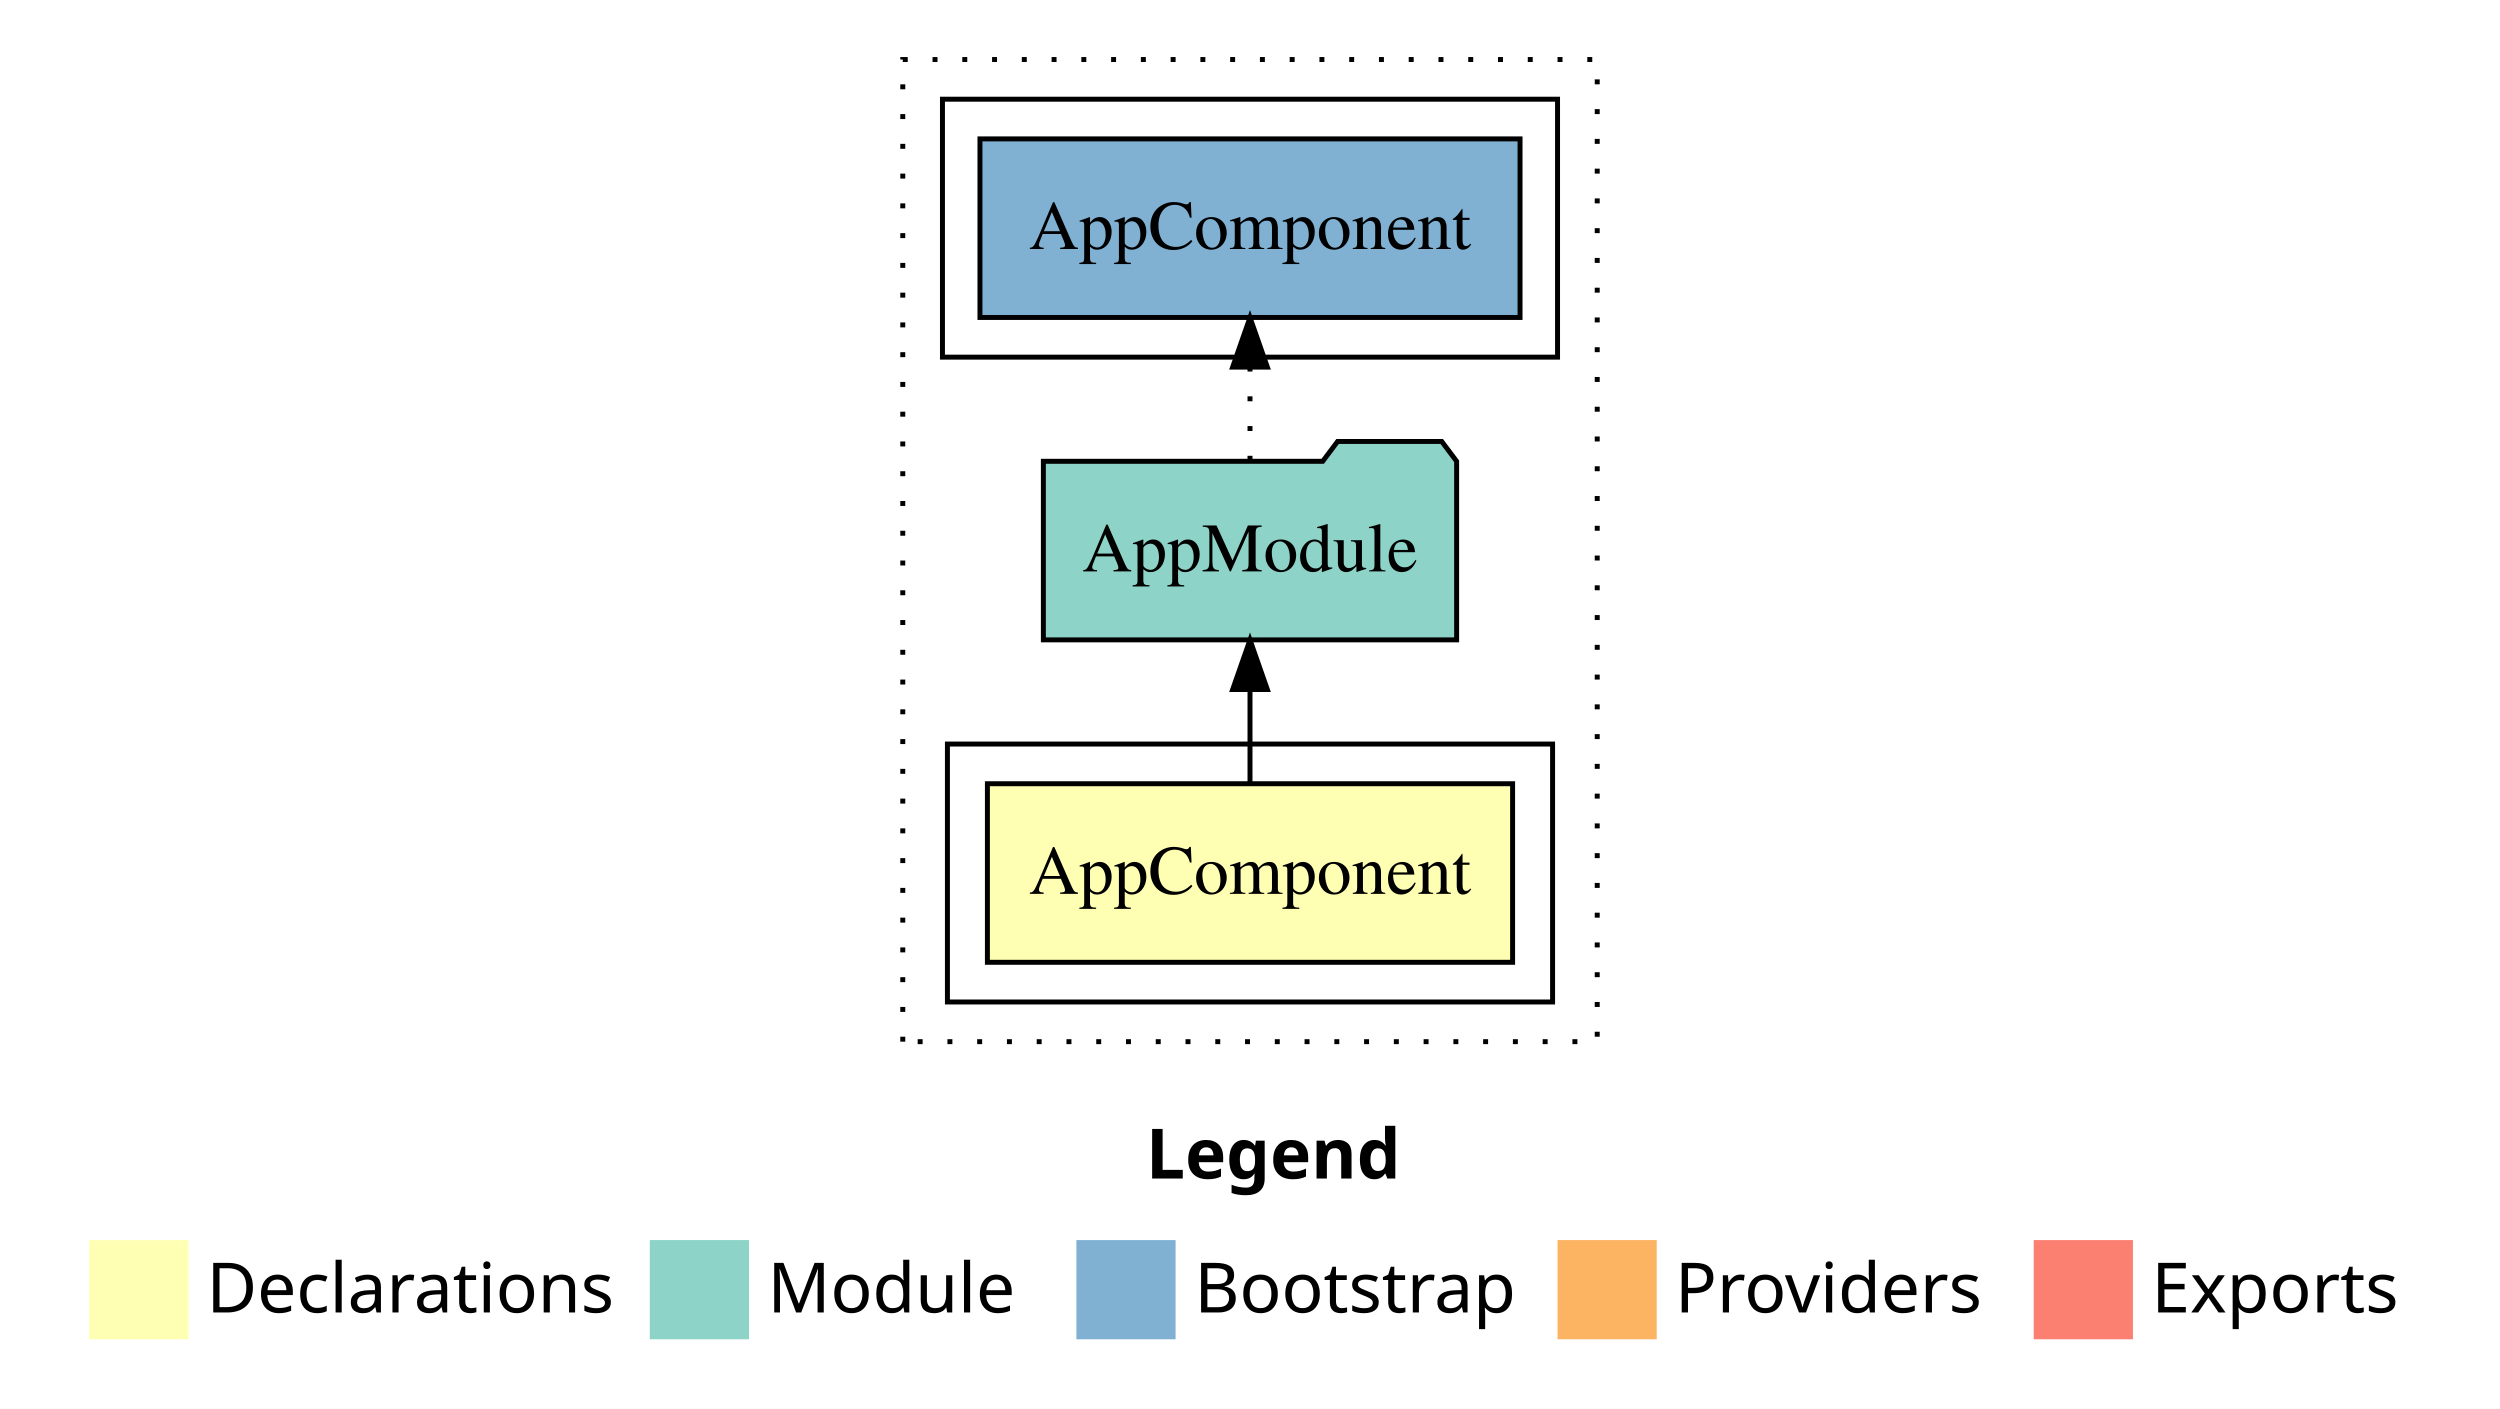
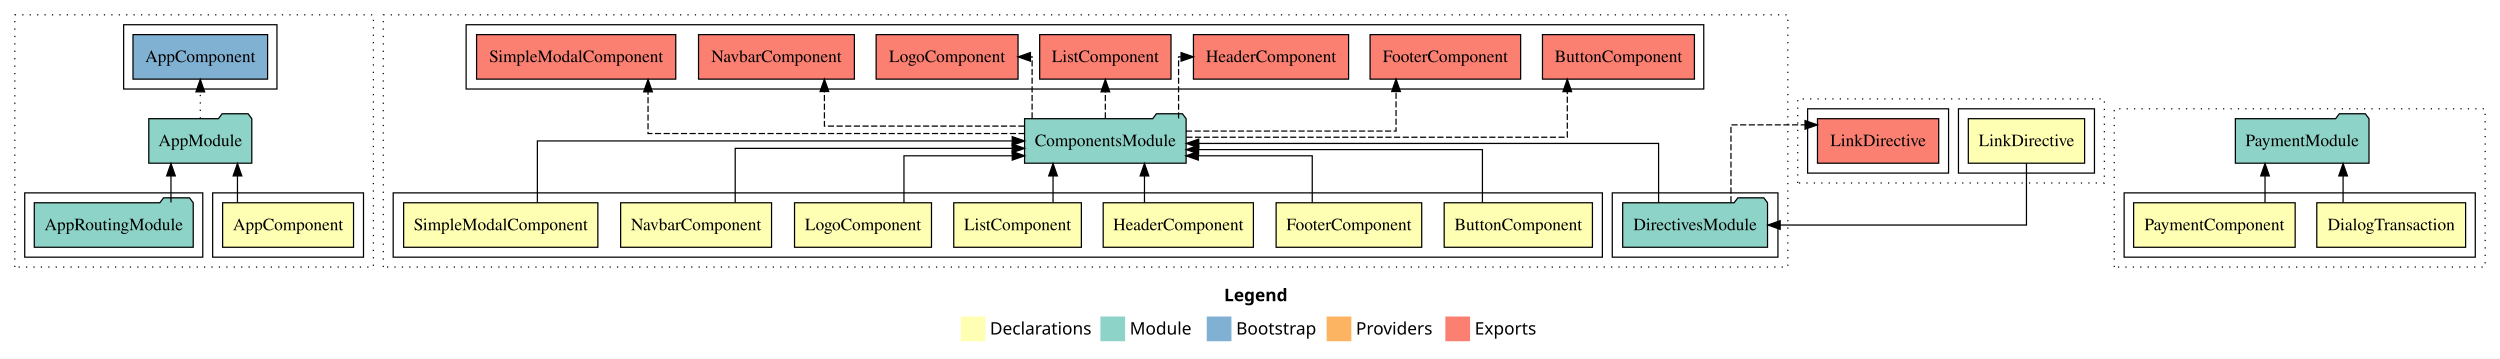
- <svg xmlns="http://www.w3.org/2000/svg" width="504pt" height="284pt" viewBox="0.00 0.00 504.00 284.00">
-   <g id="graph0" class="graph" transform="scale(1 1) rotate(0) translate(4 280)">
-     <polygon fill="#ffffff" stroke="transparent" points="-4,4 -4,-280 500,-280 500,4 -4,4" />
-     <text text-anchor="start" x="227.009" y="-42.4" font-family="sans-serif" font-weight="bold" font-size="14.00" fill="#000000">Legend</text>
-     <polygon fill="#ffffb3" stroke="transparent" points="14,-10 14,-30 34,-30 34,-10 14,-10" />
-     <text text-anchor="start" x="37.629" y="-15.4" font-family="sans-serif" font-size="14.00" fill="#000000">  Declarations</text>
-     <polygon fill="#8dd3c7" stroke="transparent" points="127,-10 127,-30 147,-30 147,-10 127,-10" />
-     <text text-anchor="start" x="150.725" y="-15.4" font-family="sans-serif" font-size="14.00" fill="#000000">  Module</text>
-     <polygon fill="#80b1d3" stroke="transparent" points="213,-10 213,-30 233,-30 233,-10 213,-10" />
-     <text text-anchor="start" x="236.781" y="-15.4" font-family="sans-serif" font-size="14.00" fill="#000000">  Bootstrap</text>
-     <polygon fill="#fdb462" stroke="transparent" points="310,-10 310,-30 330,-30 330,-10 310,-10" />
-     <text text-anchor="start" x="333.673" y="-15.4" font-family="sans-serif" font-size="14.00" fill="#000000">  Providers</text>
-     <polygon fill="#fb8072" stroke="transparent" points="406,-10 406,-30 426,-30 426,-10 406,-10" />
-     <text text-anchor="start" x="429.726" y="-15.4" font-family="sans-serif" font-size="14.00" fill="#000000">  Exports</text>
+ <svg xmlns="http://www.w3.org/2000/svg" width="2022pt" height="290pt" viewBox="0.00 0.00 2022.00 290.00">
+   <g id="graph0" class="graph" transform="scale(1 1) rotate(0) translate(4 286)">
+     <polygon fill="#ffffff" stroke="transparent" points="-4,4 -4,-286 2018,-286 2018,4 -4,4" />
+     <text text-anchor="start" x="986.009" y="-42.4" font-family="sans-serif" font-weight="bold" font-size="14.00" fill="#000000">Legend</text>
+     <polygon fill="#ffffb3" stroke="transparent" points="773,-10 773,-30 793,-30 793,-10 773,-10" />
+     <text text-anchor="start" x="796.629" y="-15.4" font-family="sans-serif" font-size="14.00" fill="#000000">  Declarations</text>
+     <polygon fill="#8dd3c7" stroke="transparent" points="886,-10 886,-30 906,-30 906,-10 886,-10" />
+     <text text-anchor="start" x="909.725" y="-15.4" font-family="sans-serif" font-size="14.00" fill="#000000">  Module</text>
+     <polygon fill="#80b1d3" stroke="transparent" points="972,-10 972,-30 992,-30 992,-10 972,-10" />
+     <text text-anchor="start" x="995.781" y="-15.4" font-family="sans-serif" font-size="14.00" fill="#000000">  Bootstrap</text>
+     <polygon fill="#fdb462" stroke="transparent" points="1069,-10 1069,-30 1089,-30 1089,-10 1069,-10" />
+     <text text-anchor="start" x="1092.673" y="-15.4" font-family="sans-serif" font-size="14.00" fill="#000000">  Providers</text>
+     <polygon fill="#fb8072" stroke="transparent" points="1165,-10 1165,-30 1185,-30 1185,-10 1165,-10" />
+     <text text-anchor="start" x="1188.726" y="-15.4" font-family="sans-serif" font-size="14.00" fill="#000000">  Exports</text>
    <g id="clust1" class="cluster">
-       <polygon fill="none" stroke="#000000" stroke-dasharray="1,5" points="178,-70 178,-268 318,-268 318,-70 178,-70" />
+       <polygon fill="none" stroke="#000000" stroke-dasharray="1,5" points="8,-70 8,-274 298,-274 298,-70 8,-70" />
    </g>
    <g id="clust2" class="cluster">
-       <polygon fill="none" stroke="#000000" points="187,-78 187,-130 309,-130 309,-78 187,-78" />
+       <polygon fill="none" stroke="#000000" points="168,-78 168,-130 290,-130 290,-78 168,-78" />
+     </g>
+     <g id="clust4" class="cluster">
+       <polygon fill="none" stroke="#000000" points="16,-78 16,-130 160,-130 160,-78 16,-78" />
    </g>
    <g id="clust6" class="cluster">
-       <polygon fill="none" stroke="#000000" points="186,-208 186,-260 310,-260 310,-208 186,-208" />
+       <polygon fill="none" stroke="#000000" points="96,-214 96,-266 220,-266 220,-214 96,-214" />
+     </g>
+     <g id="clust14" class="cluster">
+       <polygon fill="none" stroke="#000000" stroke-dasharray="1,5" points="306,-70 306,-274 1442,-274 1442,-70 306,-70" />
+     </g>
+     <g id="clust15" class="cluster">
+       <polygon fill="none" stroke="#000000" points="314,-78 314,-130 1292,-130 1292,-78 314,-78" />
+     </g>
+     <g id="clust23" class="cluster">
+       <polygon fill="none" stroke="#000000" points="1300,-78 1300,-130 1434,-130 1434,-78 1300,-78" />
+     </g>
+     <g id="clust24" class="cluster">
+       <polygon fill="none" stroke="#000000" points="373,-214 373,-266 1374,-266 1374,-214 373,-214" />
+     </g>
+     <g id="clust27" class="cluster">
+       <polygon fill="none" stroke="#000000" stroke-dasharray="1,5" points="1450,-138 1450,-206 1698,-206 1698,-138 1450,-138" />
+     </g>
+     <g id="clust28" class="cluster">
+       <polygon fill="none" stroke="#000000" points="1580,-146 1580,-198 1690,-198 1690,-146 1580,-146" />
+     </g>
+     <g id="clust31" class="cluster">
+       <polygon fill="none" stroke="#000000" points="1458,-146 1458,-198 1572,-198 1572,-146 1458,-146" />
+     </g>
+     <g id="clust34" class="cluster">
+       <polygon fill="none" stroke="#000000" stroke-dasharray="1,5" points="1706,-70 1706,-198 2006,-198 2006,-70 1706,-70" />
+     </g>
+     <g id="clust35" class="cluster">
+       <polygon fill="none" stroke="#000000" points="1714,-78 1714,-130 1998,-130 1998,-78 1714,-78" />
    </g>
    <g id="node1" class="node">
-       <polygon fill="#ffffb3" stroke="#000000" points="300.94,-122 195.06,-122 195.06,-86 300.94,-86 300.94,-122" />
-       <text text-anchor="middle" x="248" y="-99.8" font-family="Times,serif" font-size="14.00" fill="#000000">AppComponent</text>
+       <polygon fill="#ffffb3" stroke="#000000" points="281.94,-122 176.06,-122 176.06,-86 281.94,-86 281.94,-122" />
+       <text text-anchor="middle" x="229" y="-99.8" font-family="Times,serif" font-size="14.00" fill="#000000">AppComponent</text>
    </g>
    <g id="node2" class="node">
-       <polygon fill="#8dd3c7" stroke="#000000" points="289.657,-187 286.657,-191 265.657,-191 262.657,-187 206.343,-187 206.343,-151 289.657,-151 289.657,-187" />
-       <text text-anchor="middle" x="248" y="-164.8" font-family="Times,serif" font-size="14.00" fill="#000000">AppModule</text>
+       <polygon fill="#8dd3c7" stroke="#000000" points="199.657,-190 196.657,-194 175.657,-194 172.657,-190 116.343,-190 116.343,-154 199.657,-154 199.657,-190" />
+       <text text-anchor="middle" x="158" y="-167.8" font-family="Times,serif" font-size="14.00" fill="#000000">AppModule</text>
    </g>
    <g id="edge1" class="edge">
-       <path fill="none" stroke="#000000" d="M248,-122.106C248,-122.106 248,-140.991 248,-140.991" />
-       <polygon fill="#000000" stroke="#000000" points="244.5,-140.991 248,-150.991 251.5,-140.991 244.5,-140.991" />
+       <path fill="none" stroke="#000000" d="M188.054,-122.223C188.054,-122.223 188.054,-143.727 188.054,-143.727" />
+       <polygon fill="#000000" stroke="#000000" points="184.554,-143.727 188.054,-153.727 191.554,-143.727 184.554,-143.727" />
+     </g>
+     <g id="node4" class="node">
+       <polygon fill="#80b1d3" stroke="#000000" points="212.439,-258 103.561,-258 103.561,-222 212.439,-222 212.439,-258" />
+       <text text-anchor="middle" x="158" y="-235.8" font-family="Times,serif" font-size="14.00" fill="#000000">AppComponent </text>
+     </g>
+     <g id="edge3" class="edge">
+       <path fill="none" stroke="#000000" stroke-dasharray="1,5" d="M158,-190.223C158,-190.223 158,-211.727 158,-211.727" />
+       <polygon fill="#000000" stroke="#000000" points="154.5,-211.727 158,-221.727 161.5,-211.727 154.5,-211.727" />
    </g>
    <g id="node3" class="node">
-       <polygon fill="#80b1d3" stroke="#000000" points="302.439,-252 193.561,-252 193.561,-216 302.439,-216 302.439,-252" />
-       <text text-anchor="middle" x="248" y="-229.8" font-family="Times,serif" font-size="14.00" fill="#000000">AppComponent </text>
+       <polygon fill="#8dd3c7" stroke="#000000" points="152.274,-122 149.274,-126 128.274,-126 125.274,-122 23.726,-122 23.726,-86 152.274,-86 152.274,-122" />
+       <text text-anchor="middle" x="88" y="-99.8" font-family="Times,serif" font-size="14.00" fill="#000000">AppRoutingModule</text>
    </g>
    <g id="edge2" class="edge">
-       <path fill="none" stroke="#000000" stroke-dasharray="1,5" d="M248,-187.106C248,-187.106 248,-205.991 248,-205.991" />
-       <polygon fill="#000000" stroke="#000000" points="244.5,-205.991 248,-215.991 251.5,-205.991 244.5,-205.991" />
+       <path fill="none" stroke="#000000" d="M134.28,-122.223C134.28,-122.223 134.28,-143.727 134.28,-143.727" />
+       <polygon fill="#000000" stroke="#000000" points="130.78,-143.727 134.28,-153.727 137.78,-143.727 130.78,-143.727" />
+     </g>
+     <g id="node5" class="node">
+       <polygon fill="#ffffb3" stroke="#000000" points="1283.951,-122 1164.049,-122 1164.049,-86 1283.951,-86 1283.951,-122" />
+       <text text-anchor="middle" x="1224" y="-99.8" font-family="Times,serif" font-size="14.00" fill="#000000">ButtonComponent</text>
+     </g>
+     <g id="node12" class="node">
+       <polygon fill="#8dd3c7" stroke="#000000" points="955.327,-190 952.327,-194 931.327,-194 928.327,-190 824.673,-190 824.673,-154 955.327,-154 955.327,-190" />
+       <text text-anchor="middle" x="890" y="-167.8" font-family="Times,serif" font-size="14.00" fill="#000000">ComponentsModule</text>
+     </g>
+     <g id="edge4" class="edge">
+       <path fill="none" stroke="#000000" d="M1194.983,-122.302C1194.983,-140.27 1194.983,-165 1194.983,-165 1194.983,-165 965.426,-165 965.426,-165" />
+       <polygon fill="#000000" stroke="#000000" points="965.427,-161.5 955.426,-165 965.426,-168.5 965.427,-161.5" />
+     </g>
+     <g id="node6" class="node">
+       <polygon fill="#ffffb3" stroke="#000000" points="1145.881,-122 1028.119,-122 1028.119,-86 1145.881,-86 1145.881,-122" />
+       <text text-anchor="middle" x="1087" y="-99.8" font-family="Times,serif" font-size="14.00" fill="#000000">FooterComponent</text>
+     </g>
+     <g id="edge5" class="edge">
+       <path fill="none" stroke="#000000" d="M1057.341,-122.027C1057.341,-138.398 1057.341,-160 1057.341,-160 1057.341,-160 965.177,-160 965.177,-160" />
+       <polygon fill="#000000" stroke="#000000" points="965.178,-156.5 955.177,-160 965.177,-163.5 965.178,-156.5" />
+     </g>
+     <g id="node7" class="node">
+       <polygon fill="#ffffb3" stroke="#000000" points="1009.744,-122 888.256,-122 888.256,-86 1009.744,-86 1009.744,-122" />
+       <text text-anchor="middle" x="949" y="-99.8" font-family="Times,serif" font-size="14.00" fill="#000000">HeaderComponent</text>
+     </g>
+     <g id="edge6" class="edge">
+       <path fill="none" stroke="#000000" d="M921.646,-122.223C921.646,-122.223 921.646,-143.727 921.646,-143.727" />
+       <polygon fill="#000000" stroke="#000000" points="918.146,-143.727 921.646,-153.727 925.146,-143.727 918.146,-143.727" />
+     </g>
+     <g id="node8" class="node">
+       <polygon fill="#ffffb3" stroke="#000000" points="870.611,-122 767.389,-122 767.389,-86 870.611,-86 870.611,-122" />
+       <text text-anchor="middle" x="819" y="-99.8" font-family="Times,serif" font-size="14.00" fill="#000000">ListComponent</text>
+     </g>
+     <g id="edge7" class="edge">
+       <path fill="none" stroke="#000000" d="M847.696,-122.223C847.696,-122.223 847.696,-143.727 847.696,-143.727" />
+       <polygon fill="#000000" stroke="#000000" points="844.196,-143.727 847.696,-153.727 851.196,-143.727 844.196,-143.727" />
+     </g>
+     <g id="node9" class="node">
+       <polygon fill="#ffffb3" stroke="#000000" points="749.385,-122 638.615,-122 638.615,-86 749.385,-86 749.385,-122" />
+       <text text-anchor="middle" x="694" y="-99.8" font-family="Times,serif" font-size="14.00" fill="#000000">LogoComponent</text>
+     </g>
+     <g id="edge8" class="edge">
+       <path fill="none" stroke="#000000" d="M727.125,-122.027C727.125,-138.398 727.125,-160 727.125,-160 727.125,-160 814.691,-160 814.691,-160" />
+       <polygon fill="#000000" stroke="#000000" points="814.691,-163.5 824.691,-160 814.691,-156.5 814.691,-163.5" />
+     </g>
+     <g id="node10" class="node">
+       <polygon fill="#ffffb3" stroke="#000000" points="620.03,-122 497.97,-122 497.97,-86 620.03,-86 620.03,-122" />
+       <text text-anchor="middle" x="559" y="-99.8" font-family="Times,serif" font-size="14.00" fill="#000000">NavbarComponent</text>
+     </g>
+     <g id="edge9" class="edge">
+       <path fill="none" stroke="#000000" d="M590.625,-122.267C590.625,-140.555 590.625,-166 590.625,-166 590.625,-166 814.671,-166 814.671,-166" />
+       <polygon fill="#000000" stroke="#000000" points="814.671,-169.5 824.671,-166 814.671,-162.5 814.671,-169.5" />
+     </g>
+     <g id="node11" class="node">
+       <polygon fill="#ffffb3" stroke="#000000" points="479.552,-122 322.448,-122 322.448,-86 479.552,-86 479.552,-122" />
+       <text text-anchor="middle" x="401" y="-99.8" font-family="Times,serif" font-size="14.00" fill="#000000">SimpleModalComponent</text>
+     </g>
+     <g id="edge10" class="edge">
+       <path fill="none" stroke="#000000" d="M430.625,-122.223C430.625,-142.365 430.625,-172 430.625,-172 430.625,-172 814.671,-172 814.671,-172" />
+       <polygon fill="#000000" stroke="#000000" points="814.671,-175.5 824.671,-172 814.671,-168.5 814.671,-175.5" />
+     </g>
+     <g id="node14" class="node">
+       <polygon fill="#fb8072" stroke="#000000" points="1366.45,-258 1243.55,-258 1243.55,-222 1366.45,-222 1366.45,-258" />
+       <text text-anchor="middle" x="1305" y="-235.8" font-family="Times,serif" font-size="14.00" fill="#000000">ButtonComponent </text>
+     </g>
+     <g id="edge12" class="edge">
+       <path fill="none" stroke="#000000" stroke-dasharray="5,2" d="M955.508,-175C1062.662,-175 1263.625,-175 1263.625,-175 1263.625,-175 1263.625,-211.894 1263.625,-211.894" />
+       <polygon fill="#000000" stroke="#000000" points="1260.125,-211.894 1263.625,-221.894 1267.125,-211.894 1260.125,-211.894" />
+     </g>
+     <g id="node15" class="node">
+       <polygon fill="#fb8072" stroke="#000000" points="1225.881,-258 1104.119,-258 1104.119,-222 1225.881,-222 1225.881,-258" />
+       <text text-anchor="middle" x="1165" y="-235.8" font-family="Times,serif" font-size="14.00" fill="#000000">FooterComponent </text>
+     </g>
+     <g id="edge13" class="edge">
+       <path fill="none" stroke="#000000" stroke-dasharray="5,2" d="M955.183,-180C1024.767,-180 1125.125,-180 1125.125,-180 1125.125,-180 1125.125,-211.998 1125.125,-211.998" />
+       <polygon fill="#000000" stroke="#000000" points="1121.625,-211.998 1125.125,-221.998 1128.625,-211.998 1121.625,-211.998" />
+     </g>
+     <g id="node16" class="node">
+       <polygon fill="#fb8072" stroke="#000000" points="1086.744,-258 961.256,-258 961.256,-222 1086.744,-222 1086.744,-258" />
+       <text text-anchor="middle" x="1024" y="-235.8" font-family="Times,serif" font-size="14.00" fill="#000000">HeaderComponent </text>
+     </g>
+     <g id="edge14" class="edge">
+       <path fill="none" stroke="#000000" stroke-dasharray="5,2" d="M949.234,-190.223C949.234,-210.365 949.234,-240 949.234,-240 949.234,-240 951.247,-240 951.247,-240" />
+       <polygon fill="#000000" stroke="#000000" points="951.247,-243.5 961.247,-240 951.247,-236.5 951.247,-243.5" />
+     </g>
+     <g id="node17" class="node">
+       <polygon fill="#fb8072" stroke="#000000" points="943.111,-258 836.889,-258 836.889,-222 943.111,-222 943.111,-258" />
+       <text text-anchor="middle" x="890" y="-235.8" font-family="Times,serif" font-size="14.00" fill="#000000">ListComponent </text>
+     </g>
+     <g id="edge15" class="edge">
+       <path fill="none" stroke="#000000" stroke-dasharray="5,2" d="M890,-190.223C890,-190.223 890,-211.727 890,-211.727" />
+       <polygon fill="#000000" stroke="#000000" points="886.5,-211.727 890,-221.727 893.5,-211.727 886.5,-211.727" />
+     </g>
+     <g id="node18" class="node">
+       <polygon fill="#fb8072" stroke="#000000" points="819.386,-258 704.614,-258 704.614,-222 819.386,-222 819.386,-258" />
+       <text text-anchor="middle" x="762" y="-235.8" font-family="Times,serif" font-size="14.00" fill="#000000">LogoComponent </text>
+     </g>
+     <g id="edge16" class="edge">
+       <path fill="none" stroke="#000000" stroke-dasharray="5,2" d="M830.766,-190.223C830.766,-210.365 830.766,-240 830.766,-240 830.766,-240 829.41,-240 829.41,-240" />
+       <polygon fill="#000000" stroke="#000000" points="829.41,-236.5 819.41,-240 829.41,-243.5 829.41,-236.5" />
+     </g>
+     <g id="node19" class="node">
+       <polygon fill="#fb8072" stroke="#000000" points="687.029,-258 560.971,-258 560.971,-222 687.029,-222 687.029,-258" />
+       <text text-anchor="middle" x="624" y="-235.8" font-family="Times,serif" font-size="14.00" fill="#000000">NavbarComponent </text>
+     </g>
+     <g id="edge17" class="edge">
+       <path fill="none" stroke="#000000" stroke-dasharray="5,2" d="M824.585,-184C757.462,-184 662.786,-184 662.786,-184 662.786,-184 662.786,-211.973 662.786,-211.973" />
+       <polygon fill="#000000" stroke="#000000" points="659.286,-211.973 662.786,-221.973 666.286,-211.973 659.286,-211.973" />
+     </g>
+     <g id="node20" class="node">
+       <polygon fill="#fb8072" stroke="#000000" points="542.551,-258 381.449,-258 381.449,-222 542.551,-222 542.551,-258" />
+       <text text-anchor="middle" x="462" y="-235.8" font-family="Times,serif" font-size="14.00" fill="#000000">SimpleModalComponent </text>
+     </g>
+     <g id="edge18" class="edge">
+       <path fill="none" stroke="#000000" stroke-dasharray="5,2" d="M824.726,-178C718.544,-178 520.131,-178 520.131,-178 520.131,-178 520.131,-211.733 520.131,-211.733" />
+       <polygon fill="#000000" stroke="#000000" points="516.631,-211.733 520.131,-221.733 523.631,-211.733 516.631,-211.733" />
+     </g>
+     <g id="node13" class="node">
+       <polygon fill="#8dd3c7" stroke="#000000" points="1425.577,-122 1422.577,-126 1401.577,-126 1398.577,-122 1308.423,-122 1308.423,-86 1425.577,-86 1425.577,-122" />
+       <text text-anchor="middle" x="1367" y="-99.8" font-family="Times,serif" font-size="14.00" fill="#000000">DirectivesModule</text>
+     </g>
+     <g id="edge11" class="edge">
+       <path fill="none" stroke="#000000" d="M1337.468,-122.035C1337.468,-141.576 1337.468,-170 1337.468,-170 1337.468,-170 965.545,-170 965.545,-170" />
+       <polygon fill="#000000" stroke="#000000" points="965.545,-166.5 955.545,-170 965.545,-173.5 965.545,-166.5" />
+     </g>
+     <g id="node22" class="node">
+       <polygon fill="#fb8072" stroke="#000000" points="1564.026,-190 1465.974,-190 1465.974,-154 1564.026,-154 1564.026,-190" />
+       <text text-anchor="middle" x="1515" y="-167.8" font-family="Times,serif" font-size="14.00" fill="#000000">LinkDirective </text>
+     </g>
+     <g id="edge20" class="edge">
+       <path fill="none" stroke="#000000" stroke-dasharray="5,2" d="M1396.007,-122.38C1396.007,-146.279 1396.007,-185 1396.007,-185 1396.007,-185 1455.914,-185 1455.914,-185" />
+       <polygon fill="#000000" stroke="#000000" points="1455.914,-188.5 1465.914,-185 1455.914,-181.5 1455.914,-188.5" />
+     </g>
+     <g id="node21" class="node">
+       <polygon fill="#ffffb3" stroke="#000000" points="1682.027,-190 1587.973,-190 1587.973,-154 1682.027,-154 1682.027,-190" />
+       <text text-anchor="middle" x="1635" y="-167.8" font-family="Times,serif" font-size="14.00" fill="#000000">LinkDirective</text>
+     </g>
+     <g id="edge19" class="edge">
+       <path fill="none" stroke="#000000" d="M1635,-153.777C1635,-133.635 1635,-104 1635,-104 1635,-104 1435.814,-104 1435.814,-104" />
+       <polygon fill="#000000" stroke="#000000" points="1435.814,-100.5 1425.814,-104 1435.814,-107.5 1435.814,-100.5" />
+     </g>
+     <g id="node23" class="node">
+       <polygon fill="#ffffb3" stroke="#000000" points="1990.185,-122 1869.815,-122 1869.815,-86 1990.185,-86 1990.185,-122" />
+       <text text-anchor="middle" x="1930" y="-99.8" font-family="Times,serif" font-size="14.00" fill="#000000">DialogTransaction</text>
+     </g>
+     <g id="node25" class="node">
+       <polygon fill="#8dd3c7" stroke="#000000" points="1912.044,-190 1909.044,-194 1888.044,-194 1885.044,-190 1803.956,-190 1803.956,-154 1912.044,-154 1912.044,-190" />
+       <text text-anchor="middle" x="1858" y="-167.8" font-family="Times,serif" font-size="14.00" fill="#000000">PaymentModule</text>
+     </g>
+     <g id="edge21" class="edge">
+       <path fill="none" stroke="#000000" d="M1891.089,-122.223C1891.089,-122.223 1891.089,-143.727 1891.089,-143.727" />
+       <polygon fill="#000000" stroke="#000000" points="1887.59,-143.727 1891.089,-153.727 1894.59,-143.727 1887.59,-143.727" />
+     </g>
+     <g id="node24" class="node">
+       <polygon fill="#ffffb3" stroke="#000000" points="1852.326,-122 1721.674,-122 1721.674,-86 1852.326,-86 1852.326,-122" />
+       <text text-anchor="middle" x="1787" y="-99.8" font-family="Times,serif" font-size="14.00" fill="#000000">PaymentComponent</text>
+     </g>
+     <g id="edge22" class="edge">
+       <path fill="none" stroke="#000000" d="M1827.946,-122.223C1827.946,-122.223 1827.946,-143.727 1827.946,-143.727" />
+       <polygon fill="#000000" stroke="#000000" points="1824.446,-143.727 1827.946,-153.727 1831.446,-143.727 1824.446,-143.727" />
    </g>
  </g>
</svg>
